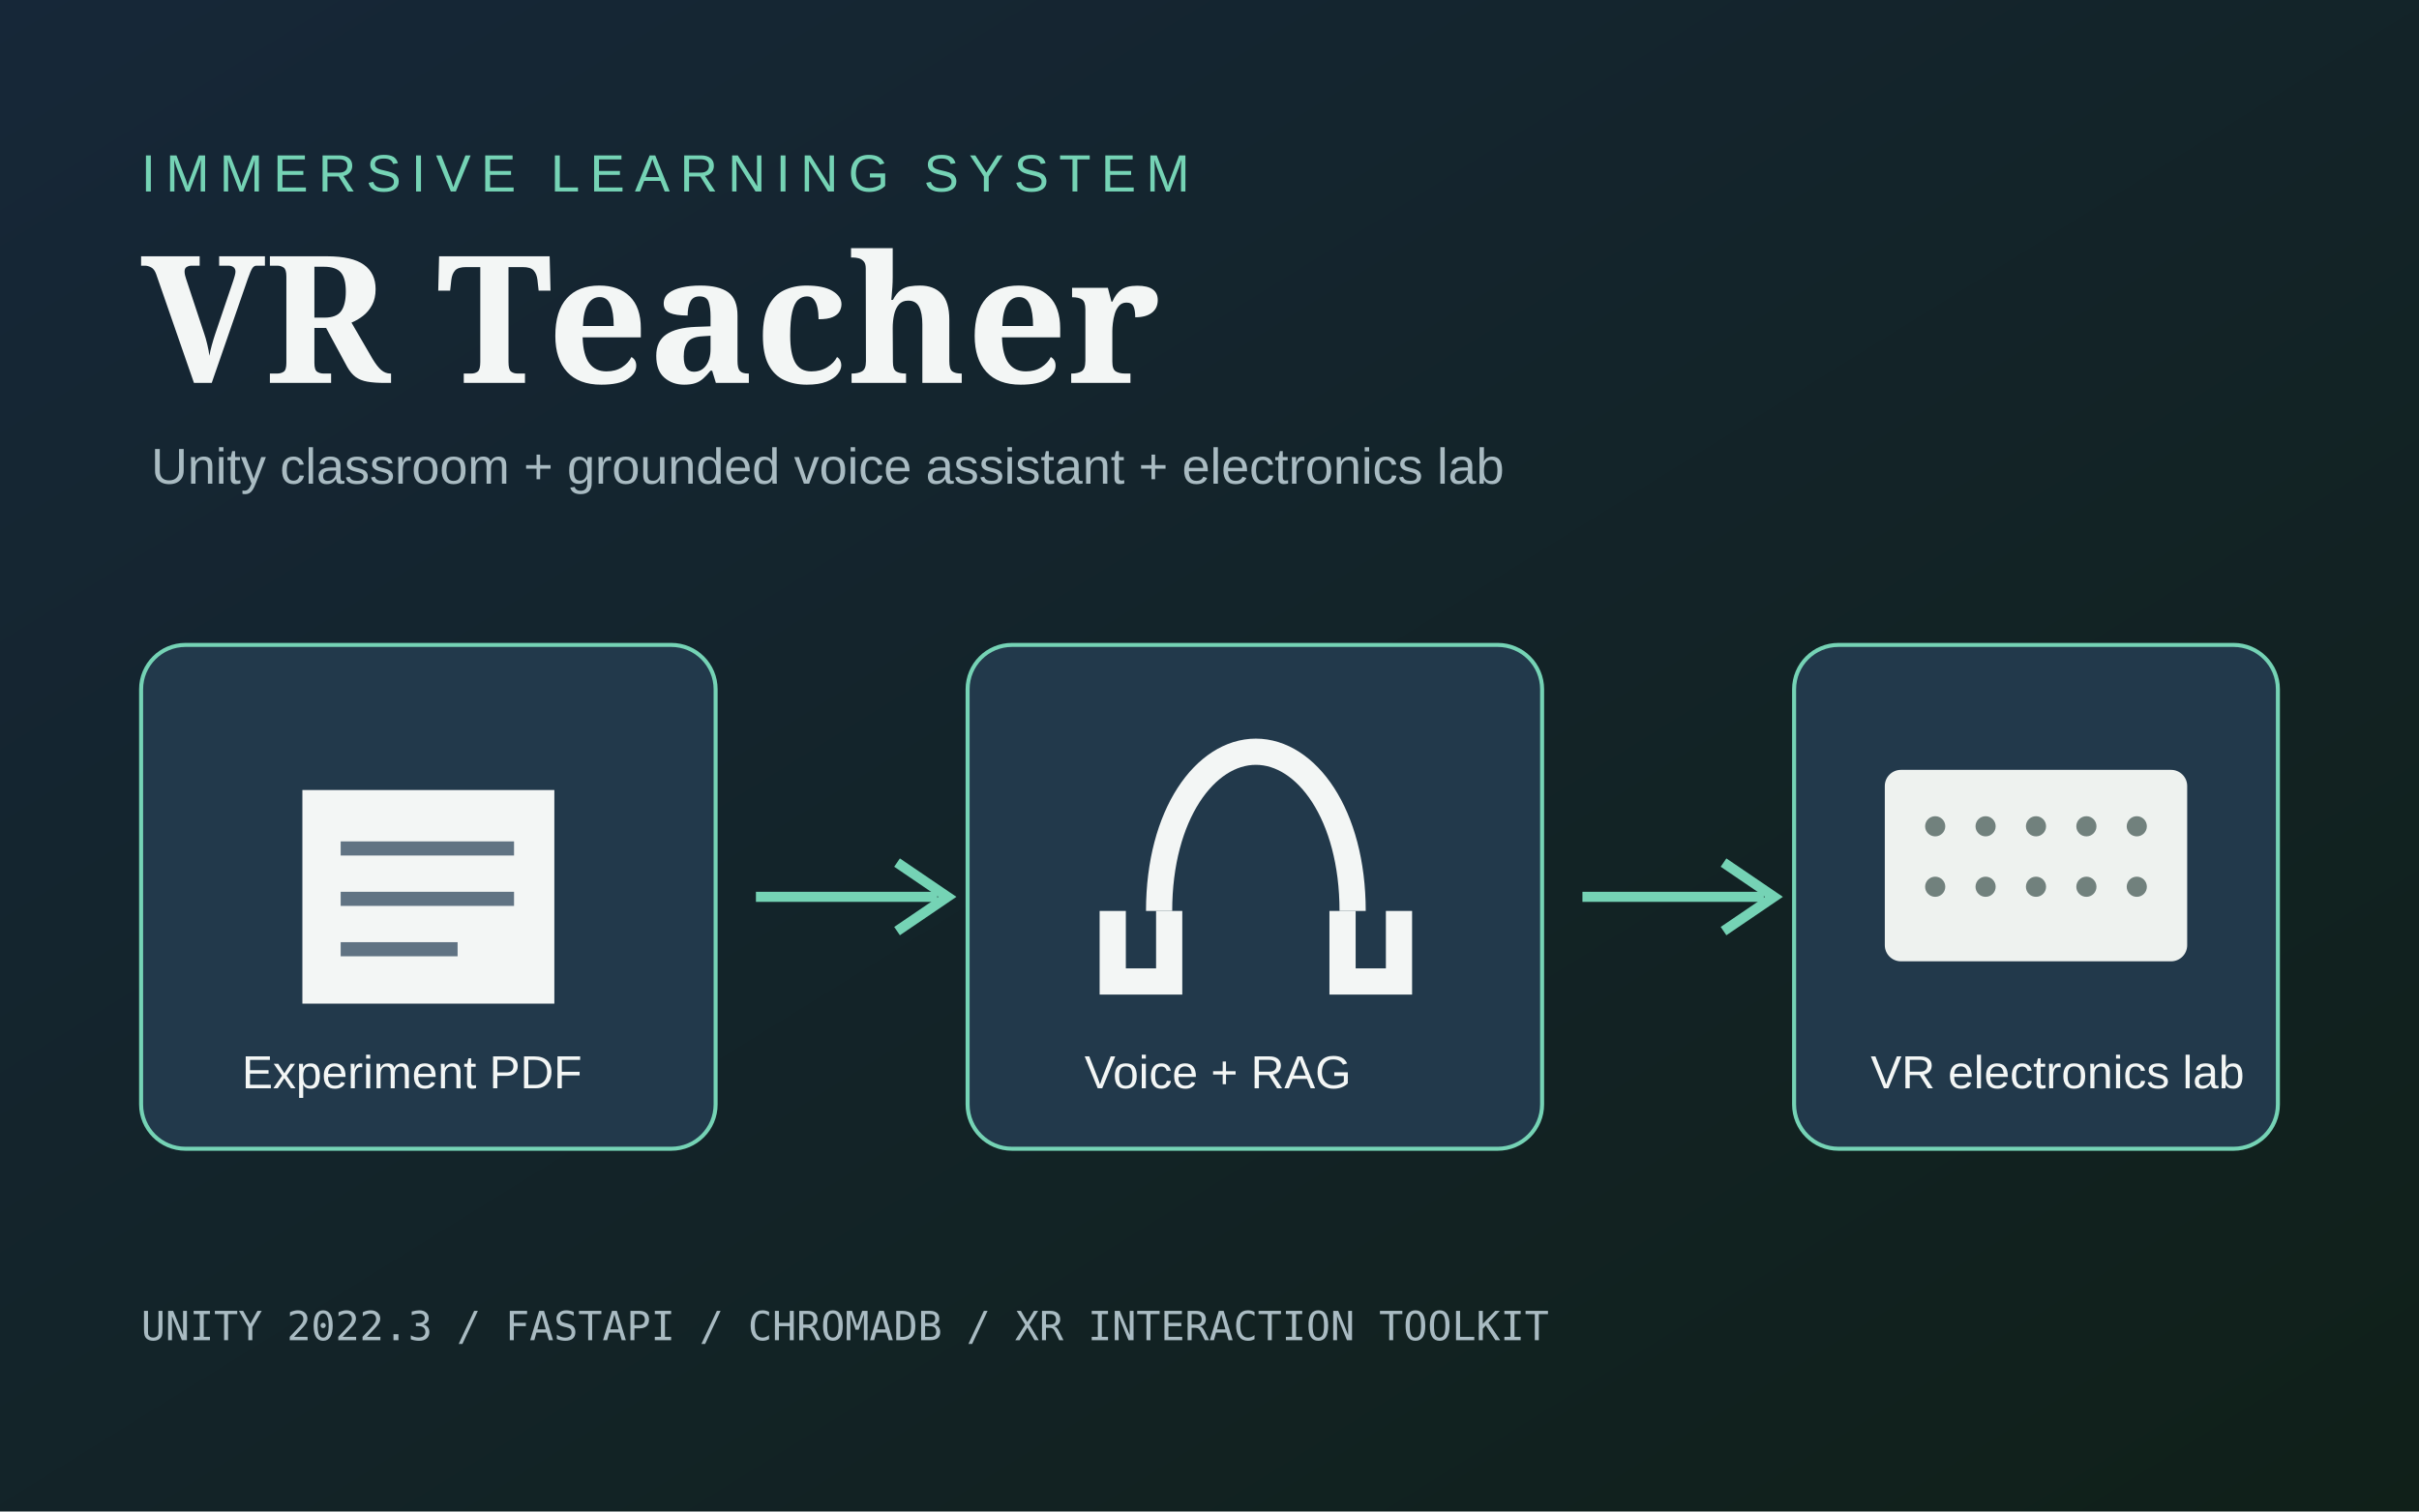
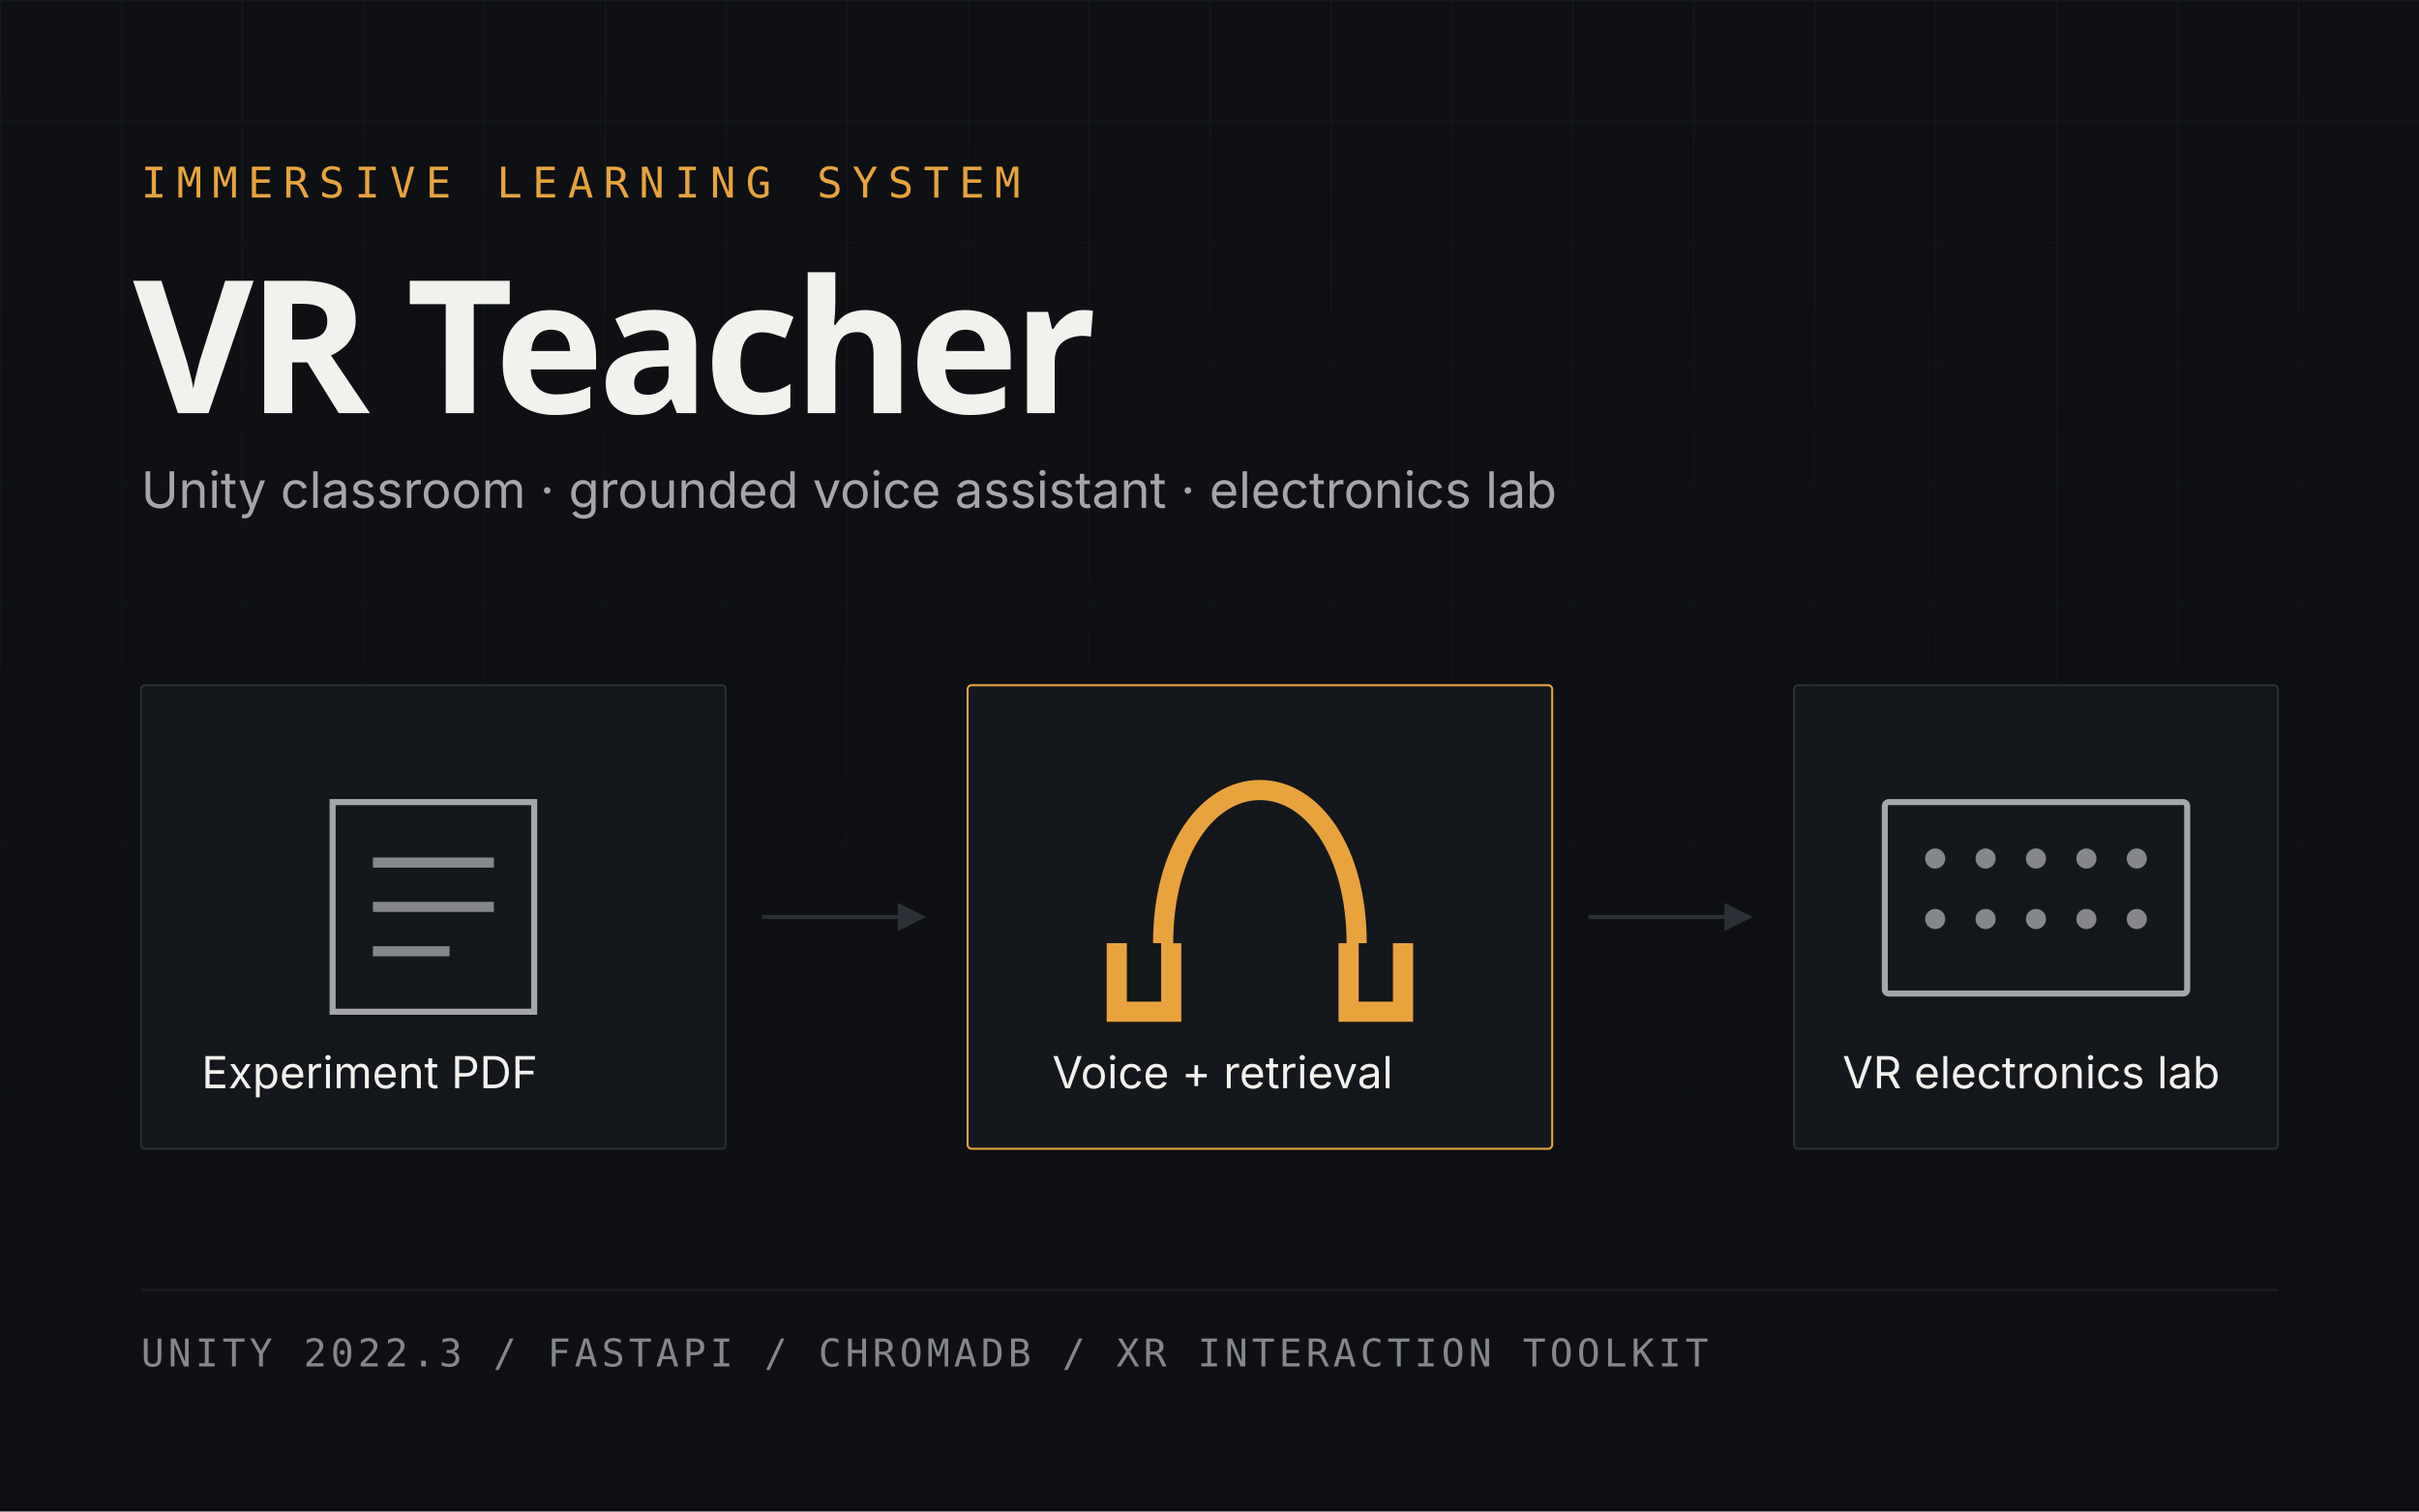
- <svg xmlns="http://www.w3.org/2000/svg" viewBox="0 0 1200 750" role="img" aria-labelledby="title desc">
+ <svg xmlns="http://www.w3.org/2000/svg" viewBox="0 0 1200 750" role="img" aria-labelledby="vrt-title vrt-desc">
  <defs>
-     <linearGradient id="bg" x1="0" y1="0" x2="1" y2="1">
-       <stop stop-color="#162738" />
-       <stop offset="1" stop-color="#102019" />
+     <pattern id="vrt-grid" width="60" height="60" patternUnits="userSpaceOnUse">
+       <path d="M60 0H0v60" fill="none" stroke="#1c1f24" stroke-width="1" />
+     </pattern>
+     <linearGradient id="vrt-fade" x1="0" y1="0" x2="0" y2="1">
+       <stop offset="0" stop-color="#fff" stop-opacity=".55" />
+       <stop offset="1" stop-color="#fff" stop-opacity="0" />
    </linearGradient>
+     <mask id="vrt-mask">
+       <rect width="1200" height="750" fill="url(#vrt-fade)" />
+     </mask>
+     <marker id="vrt-head" viewBox="0 0 10 10" refX="9" refY="5" markerWidth="7" markerHeight="7" orient="auto-start-reverse">
+       <path d="M0,0 L10,5 L0,10 z" fill="#2b2f36" />
+     </marker>
  </defs>
-   <rect width="1200" height="750" fill="url(#bg)" />
-   <text x="70" y="95" fill="#75d3b5" font-family="Arial, sans-serif" font-size="26" letter-spacing="5">IMMERSIVE LEARNING SYSTEM</text>
-   <text x="70" y="190" fill="#f3f6f5" font-family="Georgia, serif" font-weight="700" font-size="88">VR Teacher</text>
-   <text x="75" y="240" fill="#a9bbc2" font-family="Arial, sans-serif" font-size="25">Unity classroom + grounded voice assistant + electronics lab</text>
-   <g transform="translate(70 320)">
-     <rect width="285" height="250" rx="22" fill="#22394b" stroke="#75d3b5" stroke-width="2" />
-     <path d="M80 72h125v106H80z" fill="#f3f6f5" />
-     <path d="M99 101h86M99 126h86M99 151h58" stroke="#607383" stroke-width="7" />
-     <text x="50" y="220" fill="#f3f6f5" font-family="Arial" font-size="23">Experiment PDF</text>
+   <rect width="1200" height="750" fill="#0e1013" />
+   <rect width="1200" height="750" fill="url(#vrt-grid)" mask="url(#vrt-mask)" />
+   <text x="70" y="98" fill="#e8a33d" font-family="ui-monospace, 'JetBrains Mono', monospace" font-size="21" letter-spacing="5">IMMERSIVE LEARNING SYSTEM</text>
+   <text x="66" y="205" fill="#f2f1ee" font-family="'Inter Tight', system-ui, sans-serif" font-weight="600" font-size="92" letter-spacing="-3">VR Teacher</text>
+   <text x="70" y="252" fill="#a5a6aa" font-family="'Inter', system-ui, sans-serif" font-size="25">Unity classroom · grounded voice assistant · electronics lab</text>
+   <g transform="translate(70 340)">
+     <rect width="290" height="230" rx="2" fill="#14171b" stroke="#2b2f36" />
+     <path d="M95 58h100v104H95z" fill="none" stroke="#a5a6aa" stroke-width="3" />
+     <path d="M115 88h60M115 110h60M115 132h38" stroke="#85878d" stroke-width="5" />
+     <text x="30" y="200" fill="#f2f1ee" font-family="'Inter', system-ui, sans-serif" font-size="22">Experiment PDF</text>
  </g>
-   <path d="M375 445h90" stroke="#75d3b5" stroke-width="5" />
-   <path d="M445 428l25 17-25 17" fill="none" stroke="#75d3b5" stroke-width="5" />
-   <g transform="translate(480 320)">
-     <rect width="285" height="250" rx="22" fill="#22394b" stroke="#75d3b5" stroke-width="2" />
-     <path d="M95 132c0-48 23-79 48-79s48 31 48 79" fill="none" stroke="#f3f6f5" stroke-width="13" />
-     <path d="M72 132v35h28v-35M186 132v35h28v-35" fill="none" stroke="#f3f6f5" stroke-width="13" />
-     <text x="58" y="220" fill="#f3f6f5" font-family="Arial" font-size="23">Voice + RAG</text>
+   <line x1="378" y1="455" x2="458" y2="455" stroke="#2b2f36" stroke-width="2" marker-end="url(#vrt-head)" />
+   <g transform="translate(480 340)">
+     <rect width="290" height="230" rx="2" fill="#14171b" stroke="#e8a33d" />
+     <path d="M97 128c0-46 22-76 48-76s48 30 48 76" fill="none" stroke="#e8a33d" stroke-width="10" />
+     <path d="M74 128v34h27v-34M189 128v34h27v-34" fill="none" stroke="#e8a33d" stroke-width="10" />
+     <text x="42" y="200" fill="#f2f1ee" font-family="'Inter', system-ui, sans-serif" font-size="22">Voice + retrieval</text>
  </g>
-   <path d="M785 445h90" stroke="#75d3b5" stroke-width="5" />
-   <path d="M855 428l25 17-25 17" fill="none" stroke="#75d3b5" stroke-width="5" />
-   <g transform="translate(890 320)">
-     <rect width="240" height="250" rx="22" fill="#22394b" stroke="#75d3b5" stroke-width="2" />
-     <rect x="45" y="62" width="150" height="95" rx="8" fill="#eef2ef" />
-     <g fill="#71817d">
-       <circle cx="70" cy="90" r="5" />
-       <circle cx="95" cy="90" r="5" />
-       <circle cx="120" cy="90" r="5" />
-       <circle cx="145" cy="90" r="5" />
-       <circle cx="170" cy="90" r="5" />
-       <circle cx="70" cy="120" r="5" />
-       <circle cx="95" cy="120" r="5" />
-       <circle cx="120" cy="120" r="5" />
-       <circle cx="145" cy="120" r="5" />
-       <circle cx="170" cy="120" r="5" />
+   <line x1="788" y1="455" x2="868" y2="455" stroke="#2b2f36" stroke-width="2" marker-end="url(#vrt-head)" />
+   <g transform="translate(890 340)">
+     <rect width="240" height="230" rx="2" fill="#14171b" stroke="#2b2f36" />
+     <rect x="45" y="58" width="150" height="95" rx="2" fill="none" stroke="#a5a6aa" stroke-width="3" />
+     <g fill="#85878d">
+       <circle cx="70" cy="86" r="5" />
+       <circle cx="95" cy="86" r="5" />
+       <circle cx="120" cy="86" r="5" />
+       <circle cx="145" cy="86" r="5" />
+       <circle cx="170" cy="86" r="5" />
+       <circle cx="70" cy="116" r="5" />
+       <circle cx="95" cy="116" r="5" />
+       <circle cx="120" cy="116" r="5" />
+       <circle cx="145" cy="116" r="5" />
+       <circle cx="170" cy="116" r="5" />
    </g>
-     <text x="38" y="220" fill="#f3f6f5" font-family="Arial" font-size="23">VR electronics lab</text>
+     <text x="24" y="200" fill="#f2f1ee" font-family="'Inter', system-ui, sans-serif" font-size="22">VR electronics lab</text>
  </g>
-   <text x="70" y="665" fill="#a9bbc2" font-family="monospace" font-size="20">UNITY 2022.3 / FASTAPI / CHROMADB / XR INTERACTION TOOLKIT</text>
+   <line x1="70" y1="640" x2="1130" y2="640" stroke="#1c1f24" stroke-width="1" />
+   <text x="70" y="678" fill="#85878d" font-family="ui-monospace, 'JetBrains Mono', monospace" font-size="19" letter-spacing="2">UNITY 2022.3 / FASTAPI / CHROMADB / XR INTERACTION TOOLKIT</text>
</svg>
